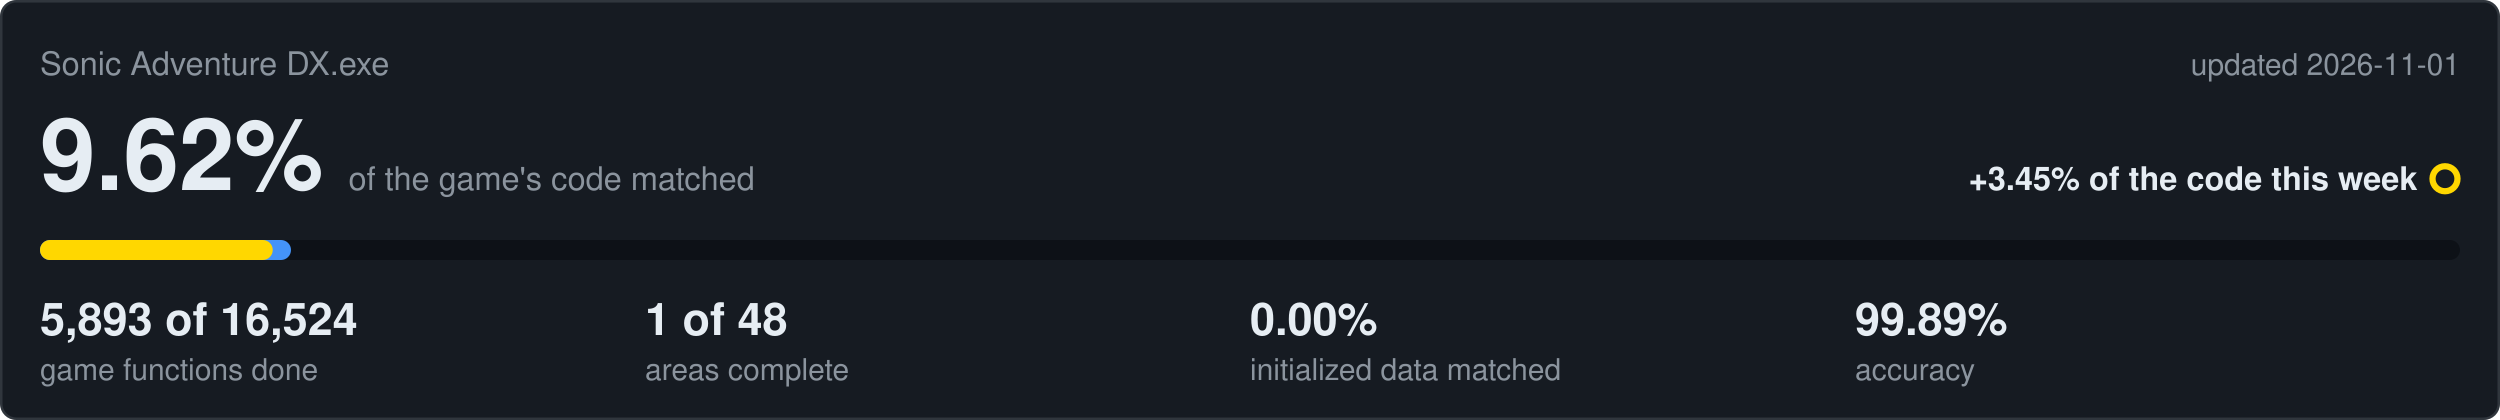
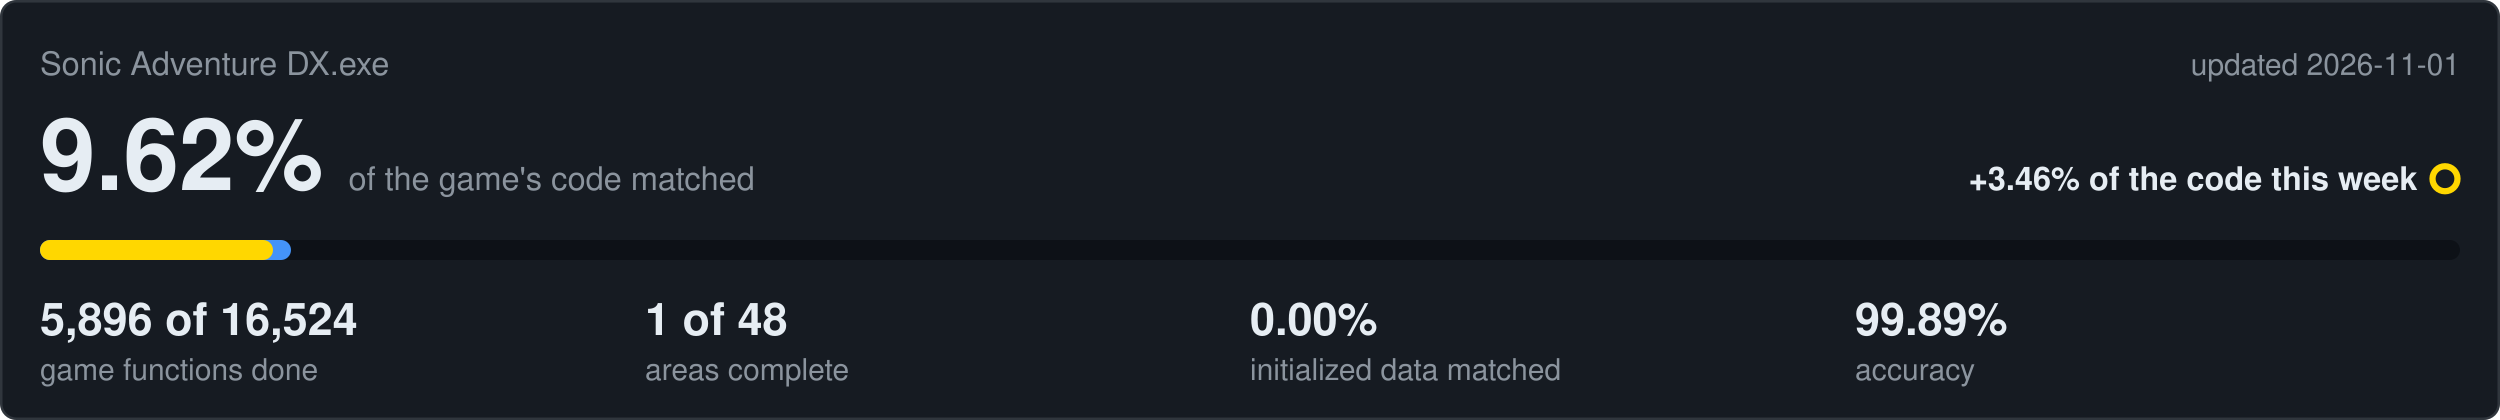
<svg xmlns="http://www.w3.org/2000/svg" viewBox="0 0 1000 168" width="1000" height="168">
  <rect x="0.5" y="0.5" width="999" height="167" rx="6" fill="#161b22" stroke="#30363d" />
  <text x="16" y="30" font-family="Segoe UI,Helvetica,Arial,sans-serif" font-size="13" fill="#8b949e">Sonic Adventure DX.exe</text>
  <text x="984" y="30" text-anchor="end" font-family="Segoe UI,Helvetica,Arial,sans-serif" font-size="12" fill="#8b949e">updated 2026-11-01</text>
  <text x="16" y="76" font-family="Segoe UI,Helvetica,Arial,sans-serif" font-size="40" font-weight="600" fill="#e6edf3">9.62%<tspan dx="10" font-size="13" font-weight="400" fill="#8b949e">of the game's code matched</tspan>
  </text>
-   <text x="967" y="76" text-anchor="end" font-family="Segoe UI,Helvetica,Arial,sans-serif" font-size="13" font-weight="600" fill="#e6edf3">+3.45% of the code this week</text>
+   <text x="967" y="76" text-anchor="end" font-family="Segoe UI,Helvetica,Arial,sans-serif" font-size="13" font-weight="600" fill="#e6edf3">+3.46% of the code this week</text>
  <circle cx="978" cy="71.5" r="5" fill="none" stroke="#ffd700" stroke-width="2.5" />
  <rect x="16" y="96" width="968" height="8" rx="4" fill="#0d1117" />
  <rect x="16" y="96" width="100.4" height="8" rx="4" fill="#4493f8" />
-   <rect x="16" y="96" width="93.1" height="8" rx="4" fill="#ffd700" />
-   <text x="16" y="134" font-family="Segoe UI,Helvetica,Arial,sans-serif" font-size="18" font-weight="600" fill="#e6edf3">5,893 of 16,524</text>
+   <rect x="16" y="96" width="93.2" height="8" rx="4" fill="#ffd700" />
+   <text x="16" y="134" font-family="Segoe UI,Helvetica,Arial,sans-serif" font-size="18" font-weight="600" fill="#e6edf3">5,896 of 16,524</text>
  <text x="16" y="152" font-family="Segoe UI,Helvetica,Arial,sans-serif" font-size="12" fill="#8b949e">game functions done</text>
  <text x="258" y="134" font-family="Segoe UI,Helvetica,Arial,sans-serif" font-size="18" font-weight="600" fill="#e6edf3">1 of 48</text>
  <text x="258" y="152" font-family="Segoe UI,Helvetica,Arial,sans-serif" font-size="12" fill="#8b949e">areas complete</text>
  <text x="500" y="134" font-family="Segoe UI,Helvetica,Arial,sans-serif" font-size="18" font-weight="600" fill="#e6edf3">0.00%</text>
  <text x="500" y="152" font-family="Segoe UI,Helvetica,Arial,sans-serif" font-size="12" fill="#8b949e">initialized data matched</text>
  <text x="742" y="134" font-family="Segoe UI,Helvetica,Arial,sans-serif" font-size="18" font-weight="600" fill="#e6edf3">99.89%</text>
  <text x="742" y="152" font-family="Segoe UI,Helvetica,Arial,sans-serif" font-size="12" fill="#8b949e">accuracy</text>
</svg>
